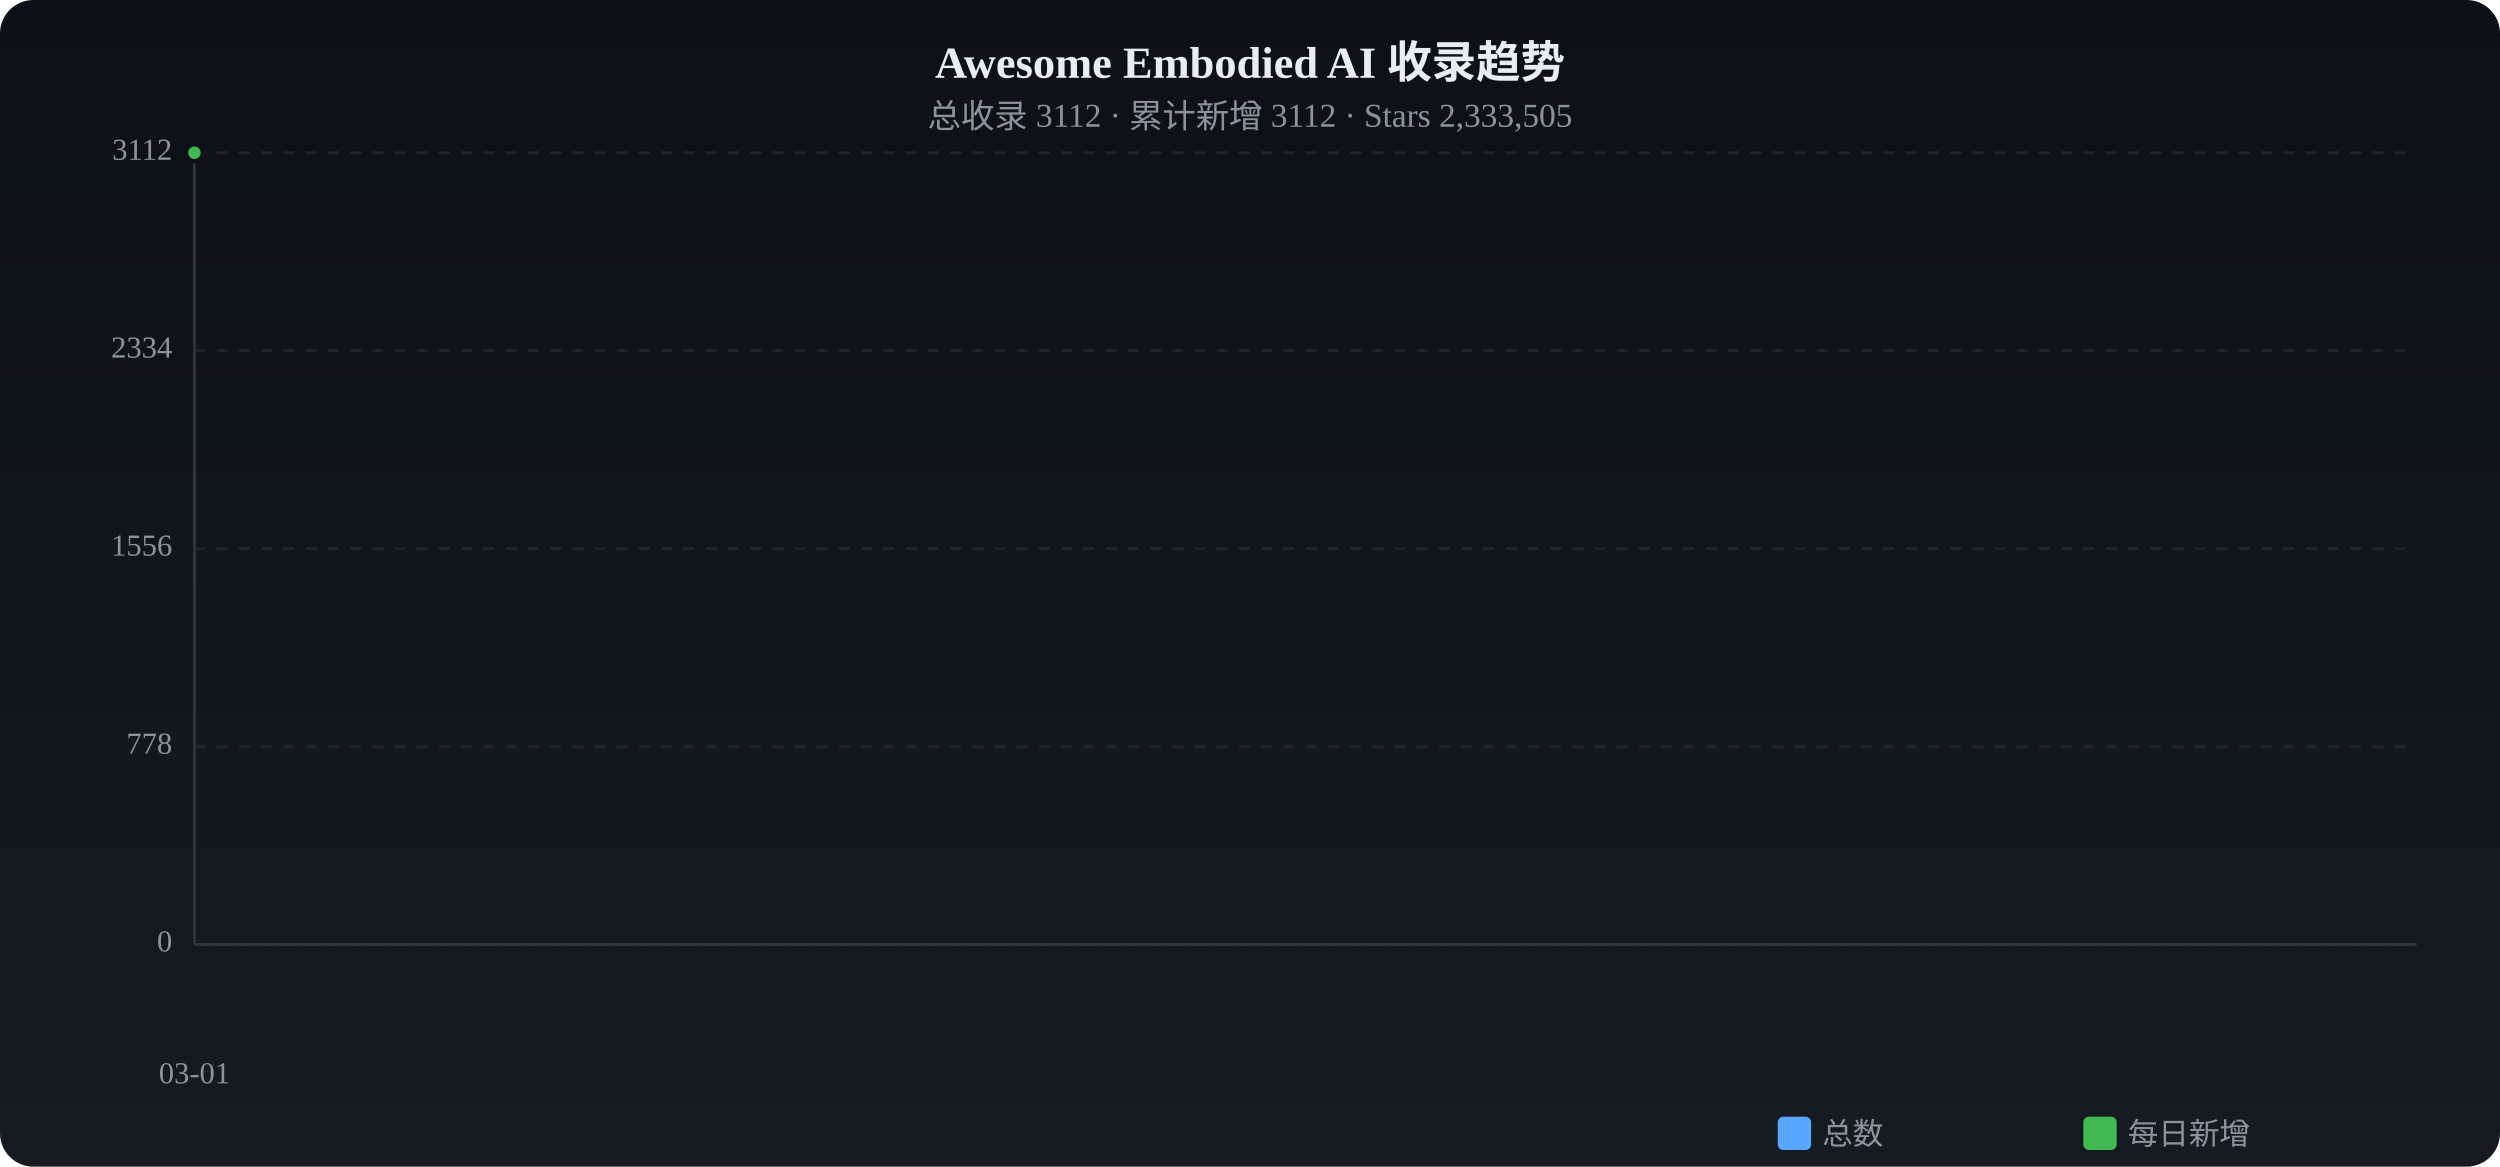
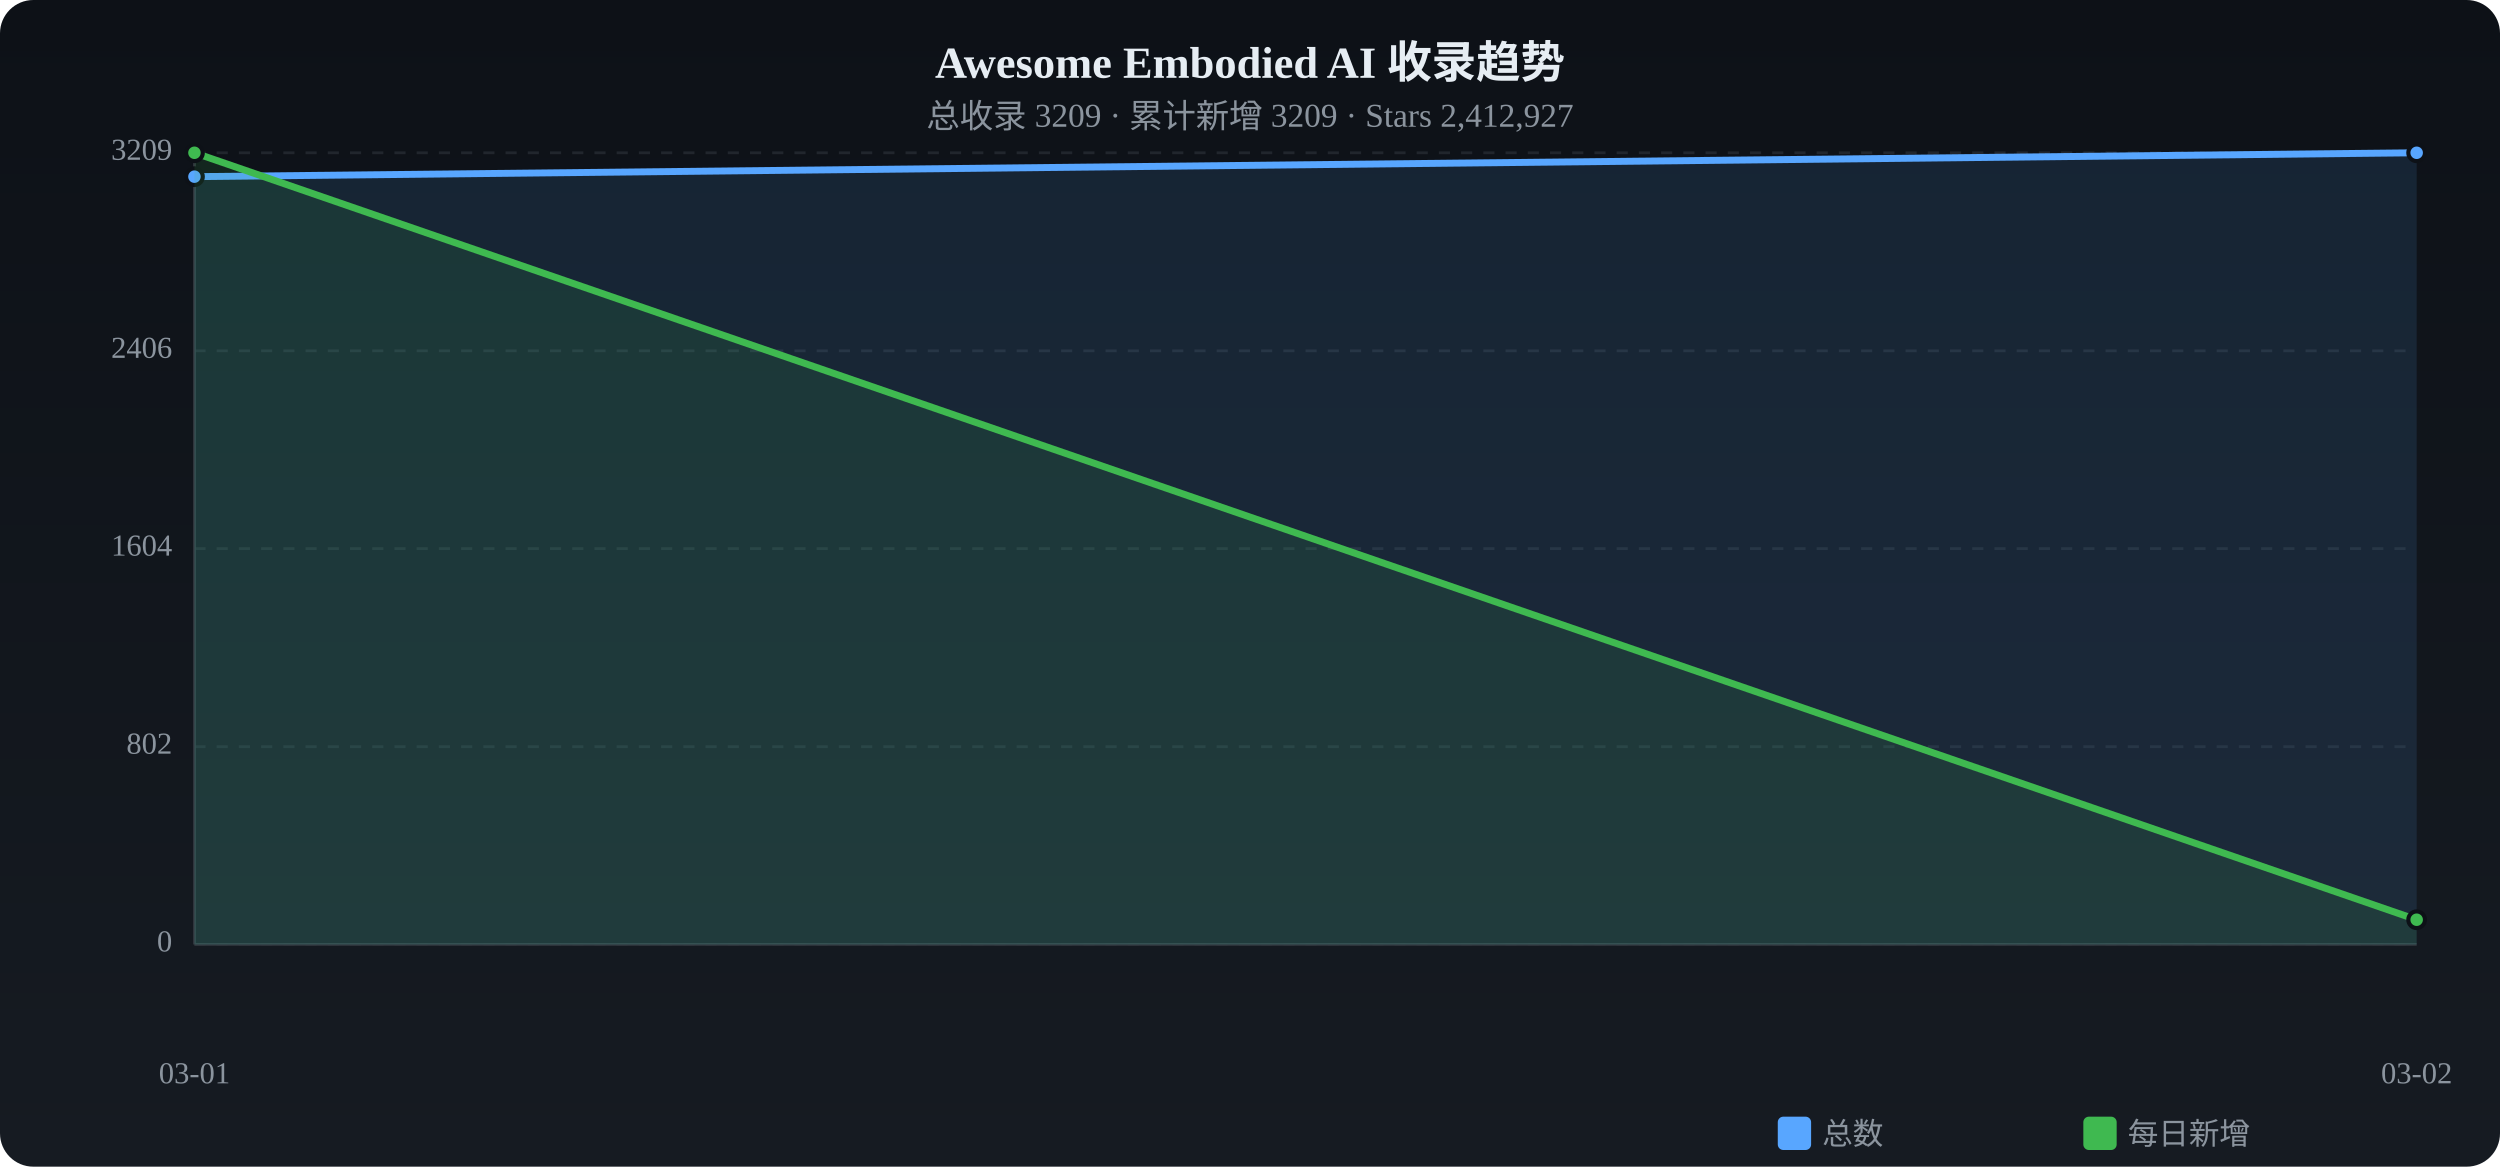
<svg xmlns="http://www.w3.org/2000/svg" viewBox="0 0 900 420" width="900" height="420">
  <defs>
    <linearGradient id="tbg" x1="0%" y1="0%" x2="0%" y2="100%">
      <stop offset="0%" stop-color="#0d1117" />
      <stop offset="100%" stop-color="#161b22" />
    </linearGradient>
  </defs>
  <rect width="900" height="420" rx="12" fill="url(#tbg)" />
  <text x="450.0" y="28" text-anchor="middle" fill="#e6edf3" font-size="16" font-weight="bold">Awesome Embodied AI 收录趋势</text>
-   <text x="450.0" y="46" text-anchor="middle" fill="#8b949e" font-size="12">总收录 3112 · 累计新增 3112 · Stars 2,333,505</text>
+   <text x="450.0" y="46" text-anchor="middle" fill="#8b949e" font-size="12">总收录 3209 · 累计新增 3209 · Stars 2,412,927</text>
  <text x="62" y="340.0" text-anchor="end" fill="#8b949e" font-size="11" dominant-baseline="middle">0</text>
  <line x1="70" y1="340.0" x2="870" y2="340.0" stroke="#21262d" stroke-dasharray="4 4" />
-   <text x="62" y="268.8" text-anchor="end" fill="#8b949e" font-size="11" dominant-baseline="middle">778</text>
+   <text x="62" y="268.8" text-anchor="end" fill="#8b949e" font-size="11" dominant-baseline="middle">802</text>
  <line x1="70" y1="268.8" x2="870" y2="268.8" stroke="#21262d" stroke-dasharray="4 4" />
-   <text x="62" y="197.5" text-anchor="end" fill="#8b949e" font-size="11" dominant-baseline="middle">1556</text>
+   <text x="62" y="197.5" text-anchor="end" fill="#8b949e" font-size="11" dominant-baseline="middle">1604</text>
  <line x1="70" y1="197.5" x2="870" y2="197.5" stroke="#21262d" stroke-dasharray="4 4" />
-   <text x="62" y="126.2" text-anchor="end" fill="#8b949e" font-size="11" dominant-baseline="middle">2334</text>
-   <line x1="70" y1="126.2" x2="870" y2="126.2" stroke="#21262d" stroke-dasharray="4 4" />
-   <text x="62" y="55.0" text-anchor="end" fill="#8b949e" font-size="11" dominant-baseline="middle">3112</text>
+   <text x="62" y="126.3" text-anchor="end" fill="#8b949e" font-size="11" dominant-baseline="middle">2406</text>
+   <line x1="70" y1="126.3" x2="870" y2="126.3" stroke="#21262d" stroke-dasharray="4 4" />
+   <text x="62" y="55.0" text-anchor="end" fill="#8b949e" font-size="11" dominant-baseline="middle">3209</text>
  <line x1="70" y1="55.0" x2="870" y2="55.0" stroke="#21262d" stroke-dasharray="4 4" />
  <line x1="70" y1="55" x2="70" y2="340" stroke="#30363d" />
  <line x1="70" y1="340" x2="870" y2="340" stroke="#30363d" />
-   <path d="M70.0,55.0 L70.0,340 L70.0,340 Z" fill="#58a6ff" opacity="0.12" />
-   <polyline points="70.0,55.0" fill="none" stroke="#58a6ff" stroke-width="2.5" stroke-linecap="round" stroke-linejoin="round" />
-   <circle cx="70.0" cy="55.0" r="3" fill="#58a6ff" stroke="#0d1117" stroke-width="1.5" />
-   <path d="M70.0,55.0 L70.0,340 L70.0,340 Z" fill="#3fb950" opacity="0.12" />
-   <polyline points="70.0,55.0" fill="none" stroke="#3fb950" stroke-width="2.5" stroke-linecap="round" stroke-linejoin="round" />
+   <path d="M70.0,63.6 L870.0,55.0 L870.0,340 L70.0,340 Z" fill="#58a6ff" opacity="0.12" />
+   <polyline points="70.0,63.6 870.0,55.0" fill="none" stroke="#58a6ff" stroke-width="2.5" stroke-linecap="round" stroke-linejoin="round" />
+   <circle cx="70.0" cy="63.6" r="3" fill="#58a6ff" stroke="#0d1117" stroke-width="1.5" />
+   <circle cx="870.0" cy="55.0" r="3" fill="#58a6ff" stroke="#0d1117" stroke-width="1.5" />
+   <path d="M70.0,55.0 L870.0,331.1 L870.0,340 L70.0,340 Z" fill="#3fb950" opacity="0.12" />
+   <polyline points="70.0,55.0 870.0,331.1" fill="none" stroke="#3fb950" stroke-width="2.5" stroke-linecap="round" stroke-linejoin="round" />
  <circle cx="70.0" cy="55.0" r="3" fill="#3fb950" stroke="#0d1117" stroke-width="1.5" />
+   <circle cx="870.0" cy="331.1" r="3" fill="#3fb950" stroke="#0d1117" stroke-width="1.5" />
  <text x="70.0" y="390" text-anchor="middle" fill="#8b949e" font-size="11">03-01</text>
+   <text x="870.0" y="390" text-anchor="middle" fill="#8b949e" font-size="11">03-02</text>
  <rect x="640" y="402" width="12" height="12" rx="2" fill="#58a6ff" />
  <text x="656" y="412" fill="#8b949e" font-size="11">总数</text>
  <rect x="750" y="402" width="12" height="12" rx="2" fill="#3fb950" />
  <text x="766" y="412" fill="#8b949e" font-size="11">每日新增</text>
</svg>
